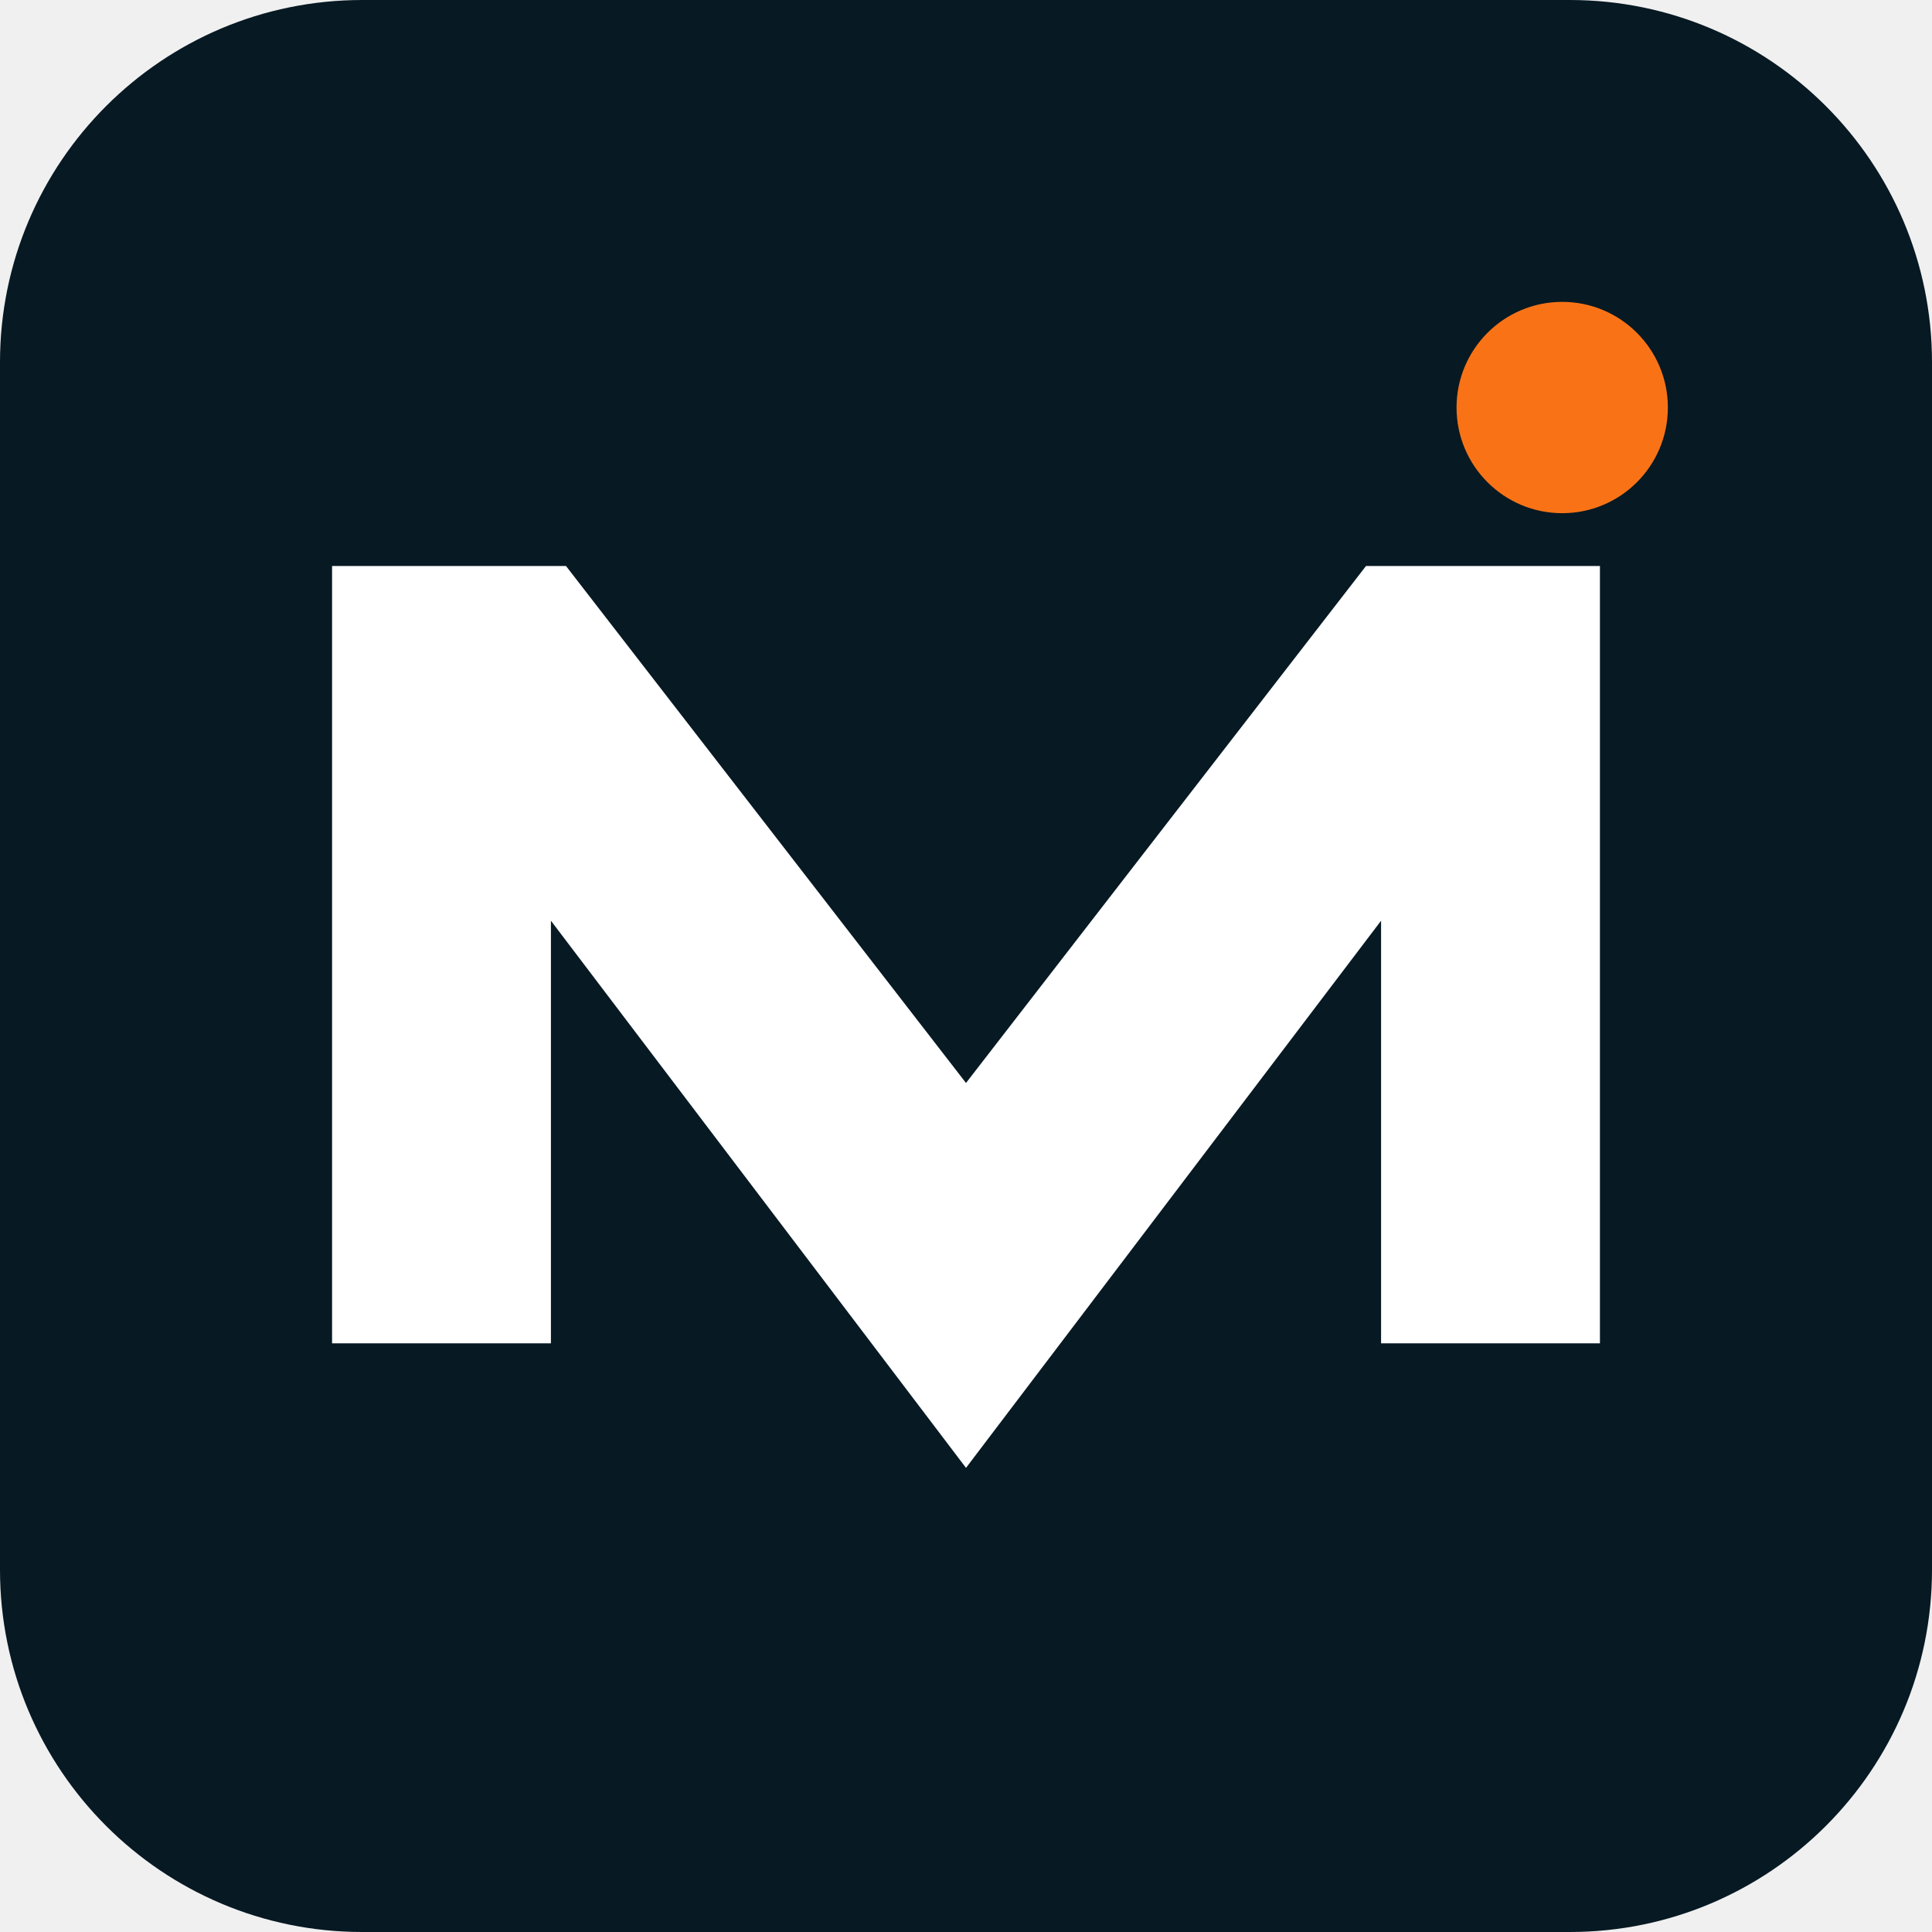
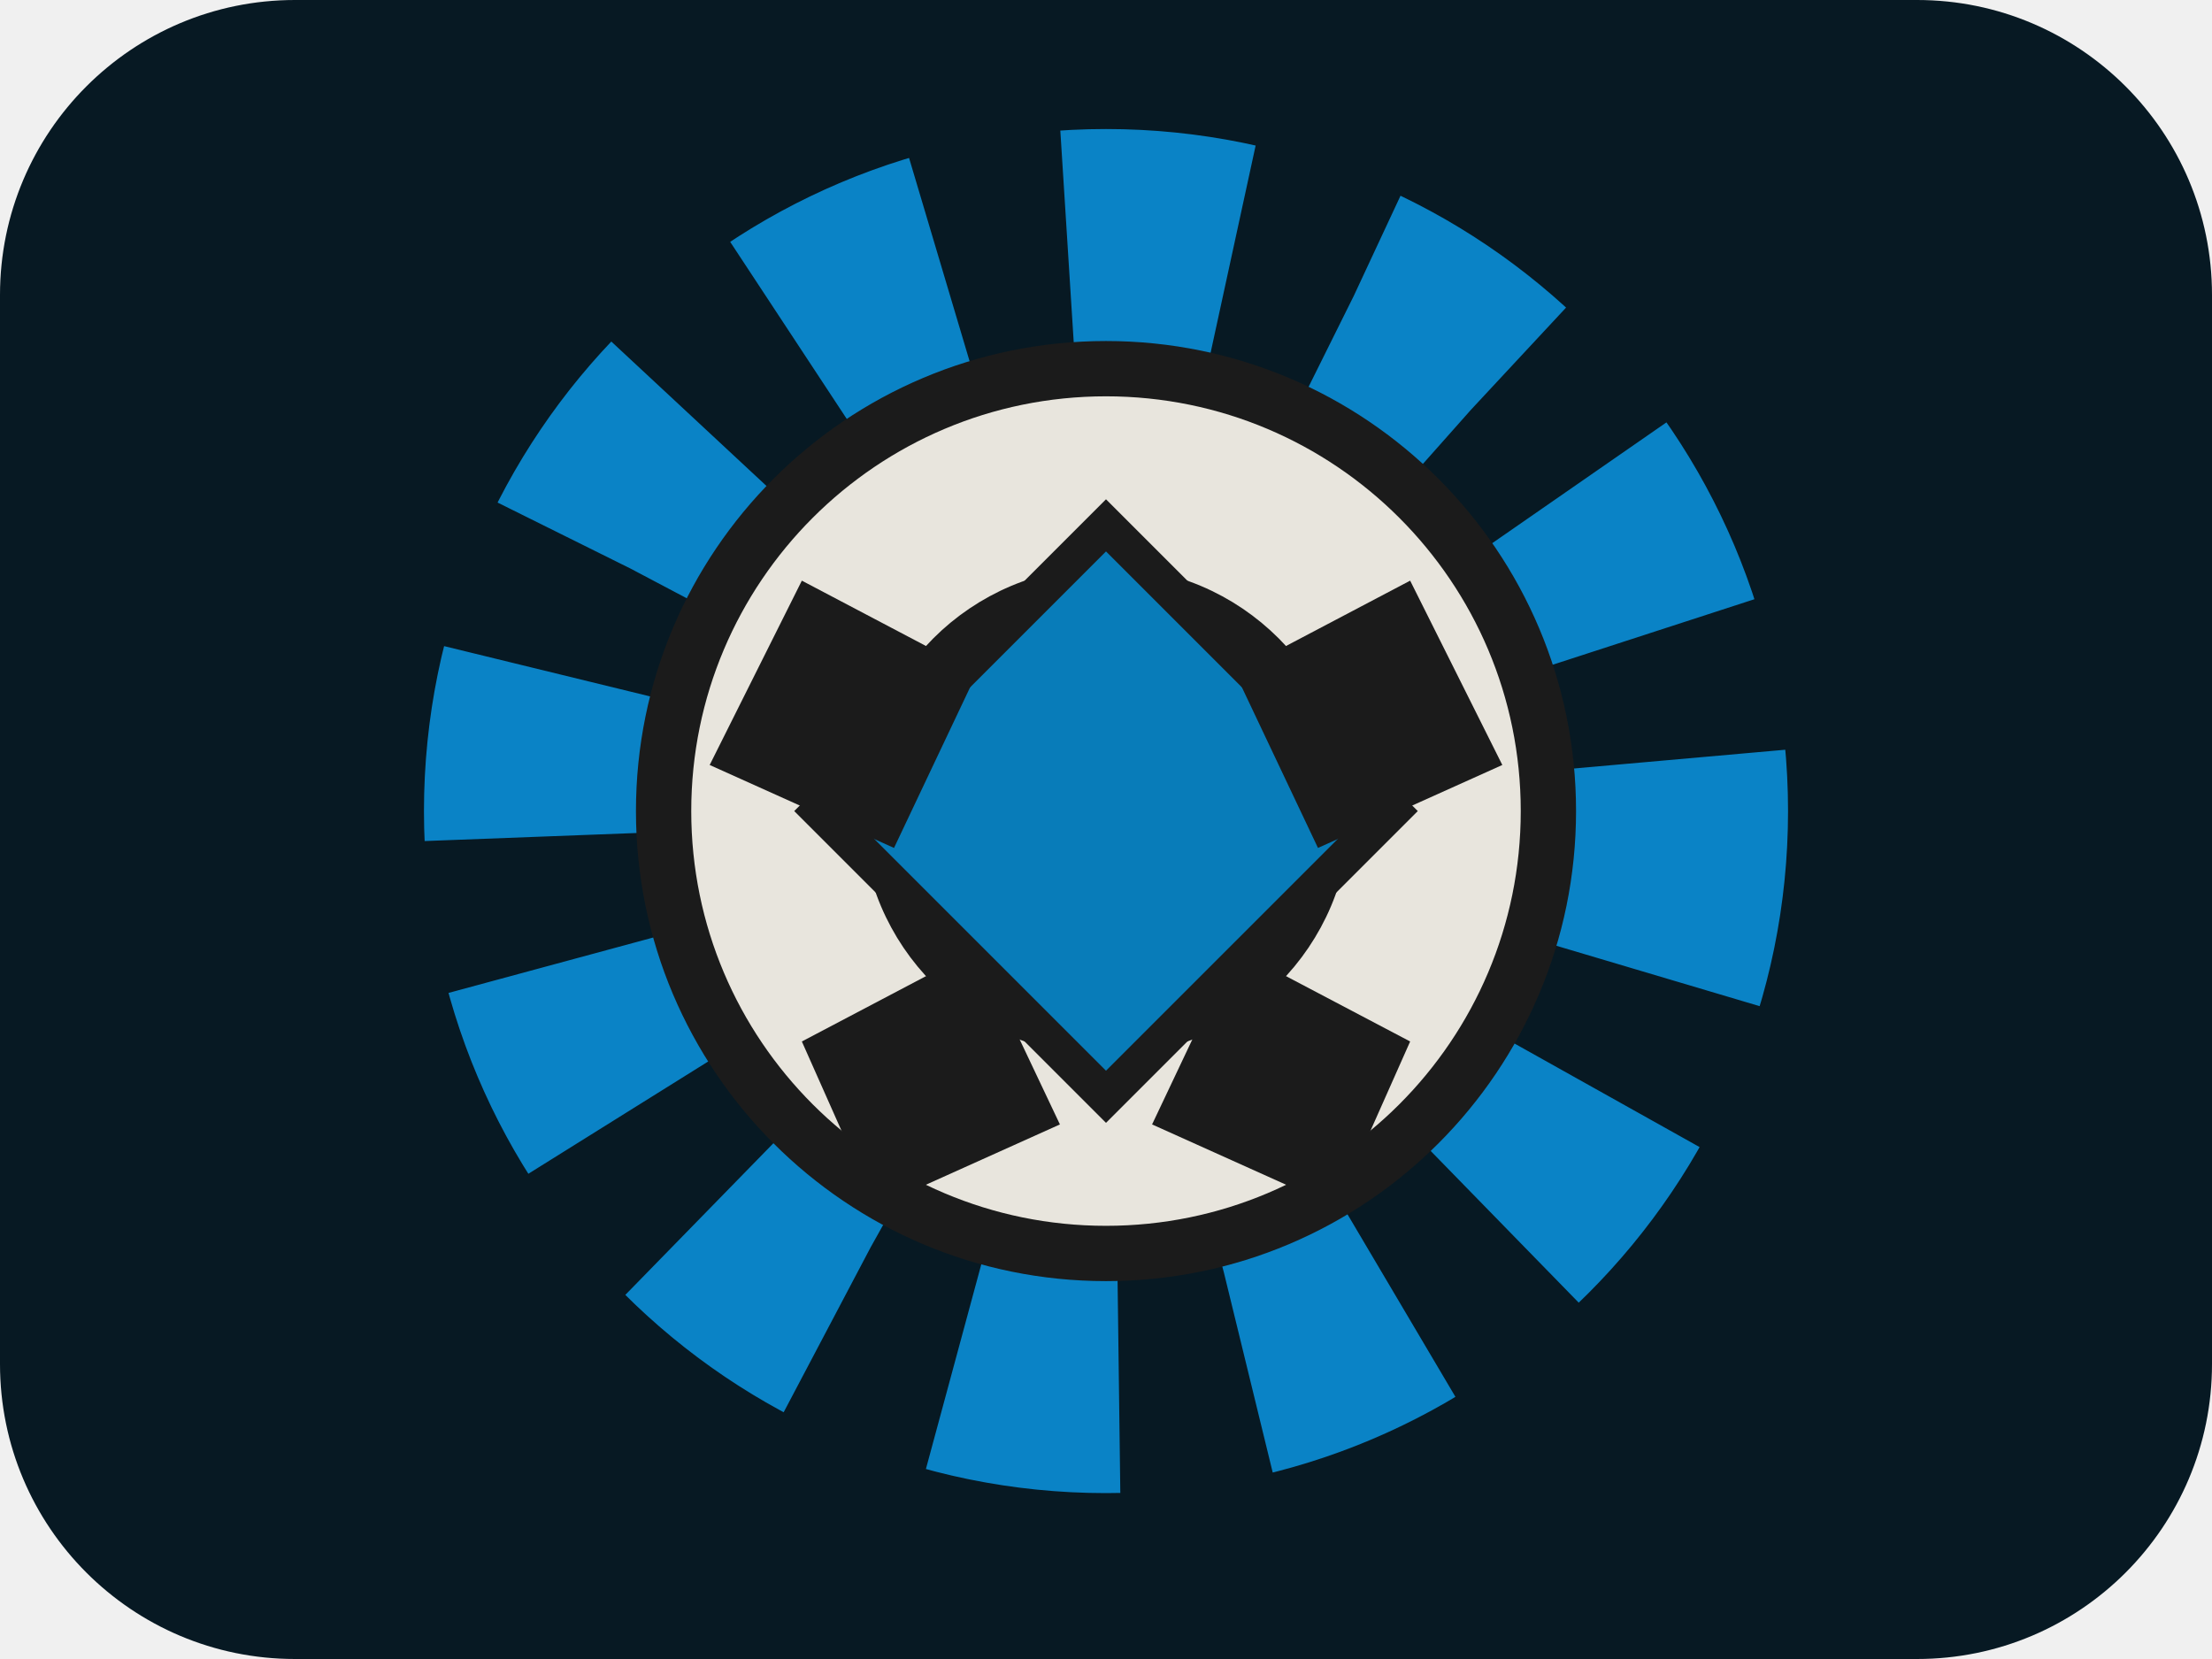
- <svg xmlns="http://www.w3.org/2000/svg" viewBox="0 0 512 512">
-   <rect width="512" height="512" rx="96" fill="#071923" />
-   <path d="M88 356V150h62l106 137 106-137h62v206h-58V244L256 389 146 244v112z" fill="#fff" />
-   <circle cx="414" cy="108" r="28" fill="#F97316" />
+ <svg xmlns="http://www.w3.org/2000/svg" viewBox="0 0 240 180">
+   <rect width="240" height="180" rx="32" fill="#071923" />
+   <circle cx="120" cy="88" r="62" fill="none" stroke="#0A83C6" stroke-width="24" stroke-dasharray="18 14" />
+   <circle cx="120" cy="88" r="48" fill="#E8E5DD" stroke="#1B1B1B" stroke-width="6" />
+   <circle cx="120" cy="88" r="24" fill="none" stroke="#1B1B1B" stroke-width="5" />
+   <path d="M120 57 151 88 120 119 89 88Z" fill="#087CB9" stroke="#1B1B1B" stroke-width="4" />
+   <path d="M87 63l19 10-9 19-20-9zm66 0-19 10 9 19 20-9zM87 113l19-10 9 19-20 9zm66 0-19-10-9 19 20 9z" fill="#1B1B1B" />
</svg>
